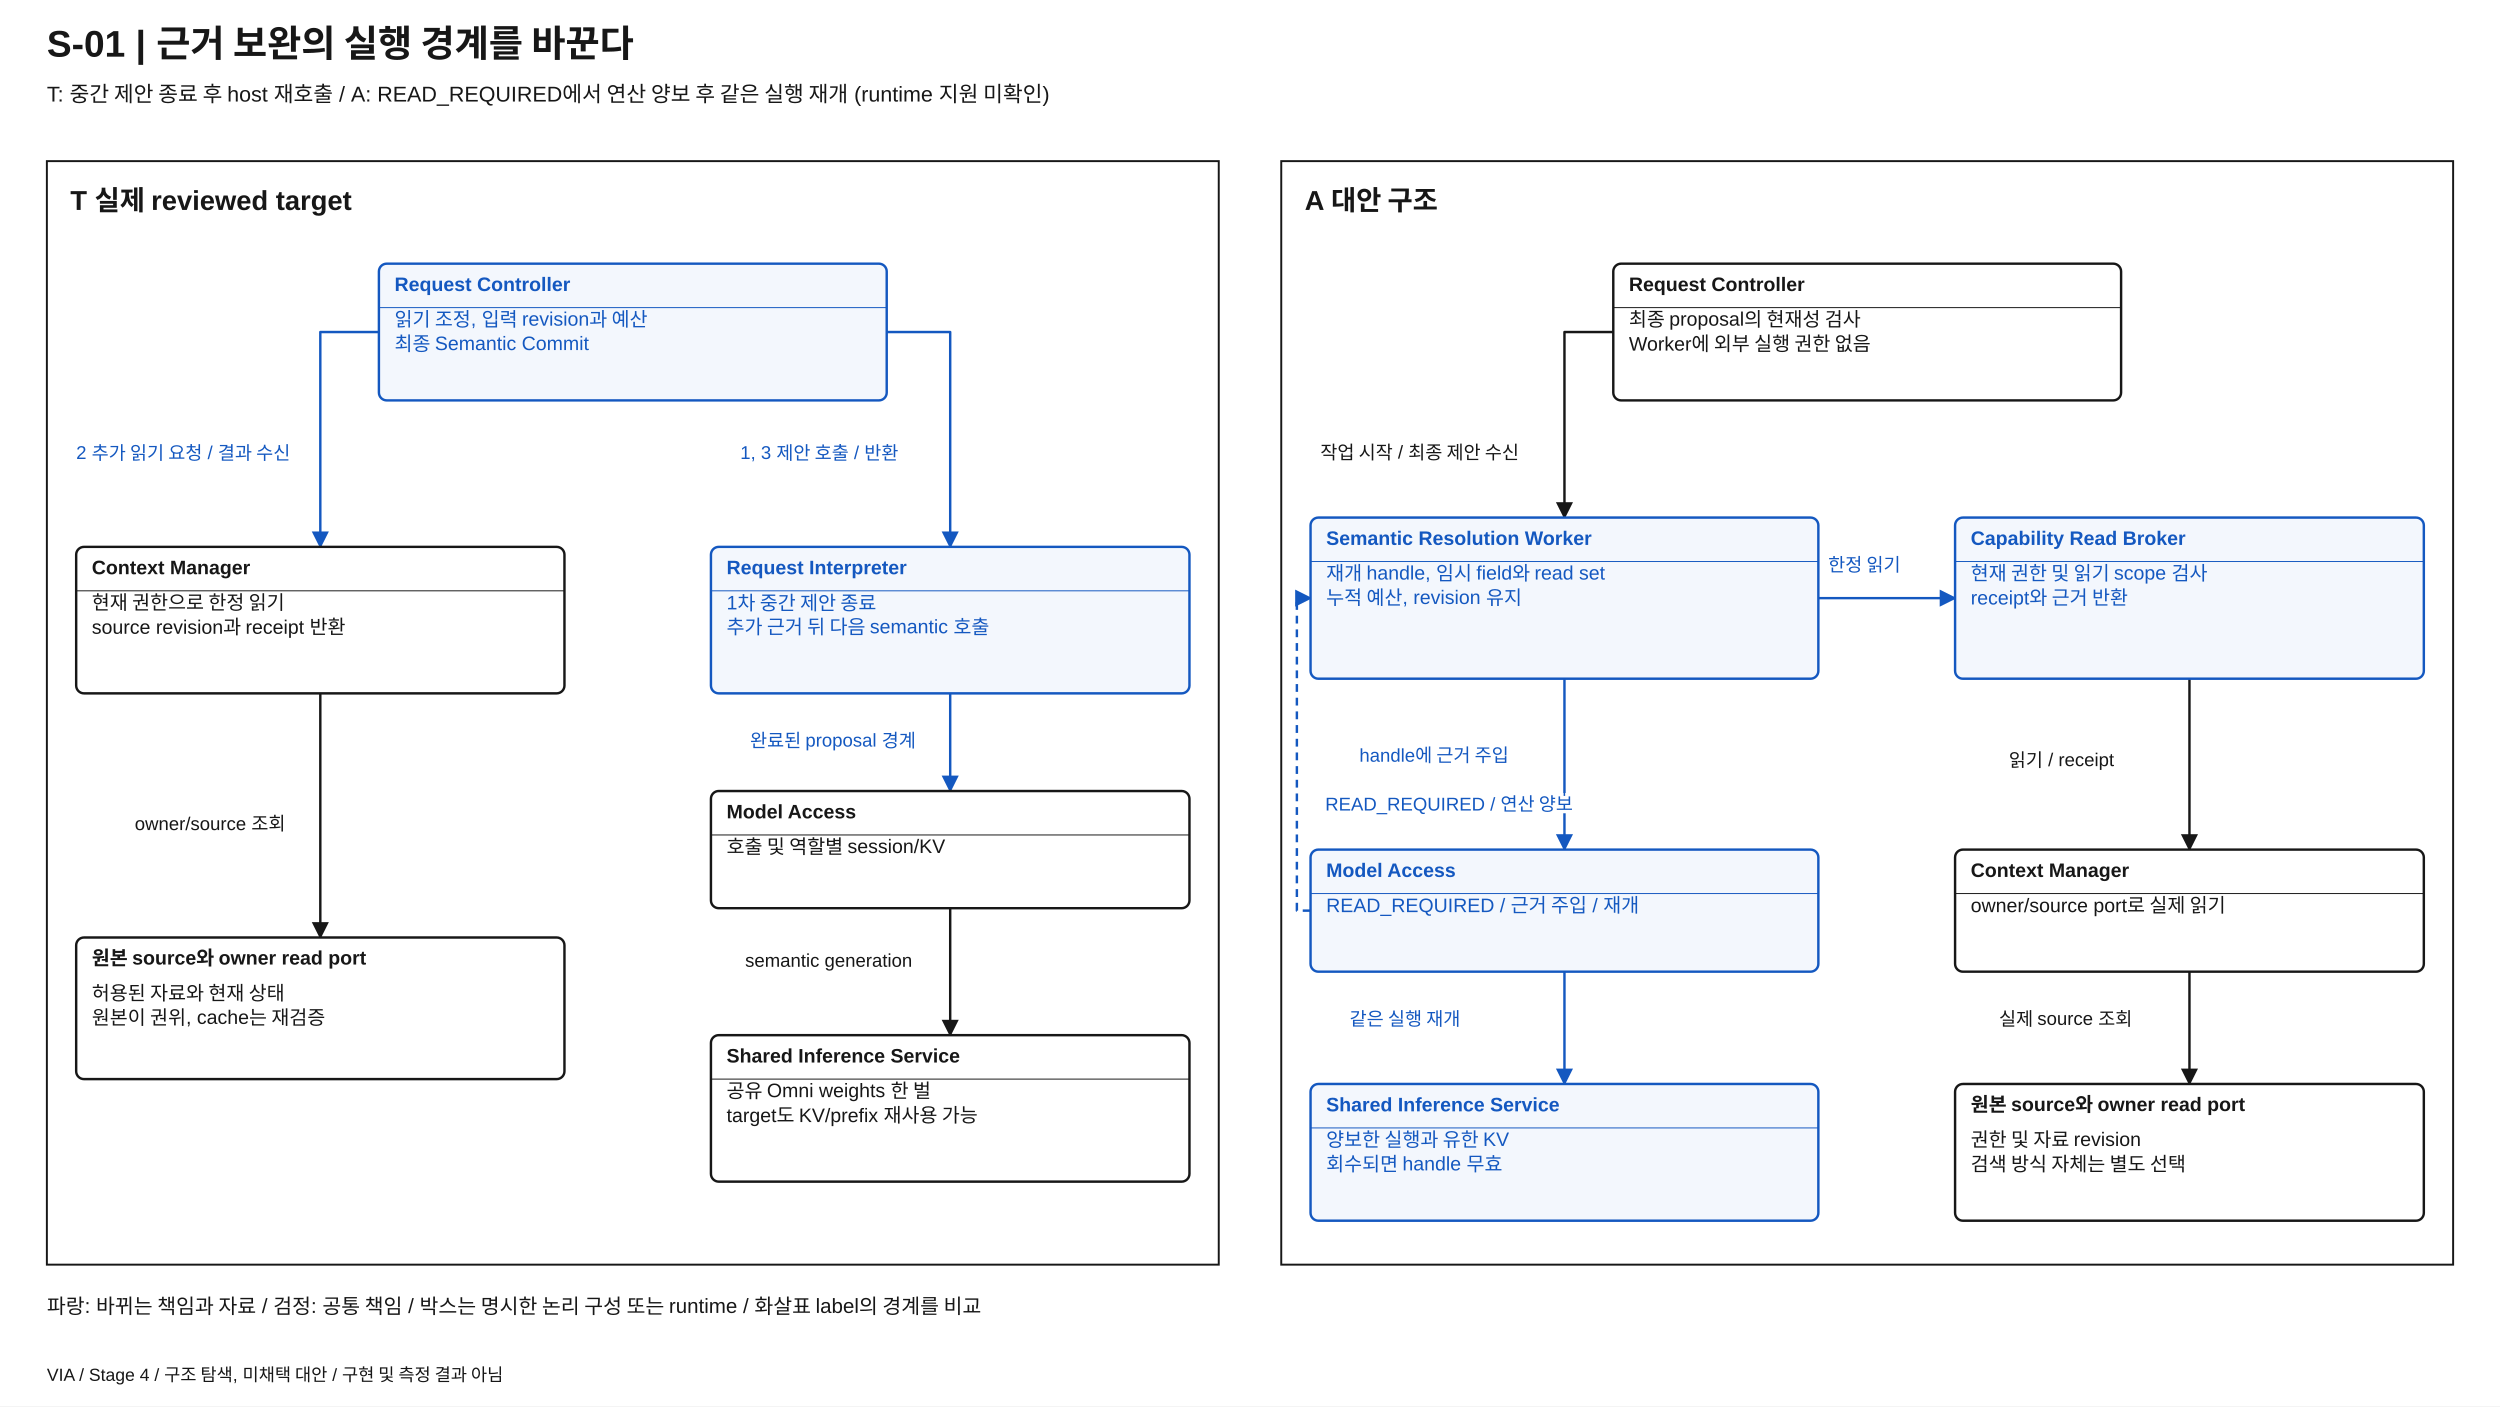
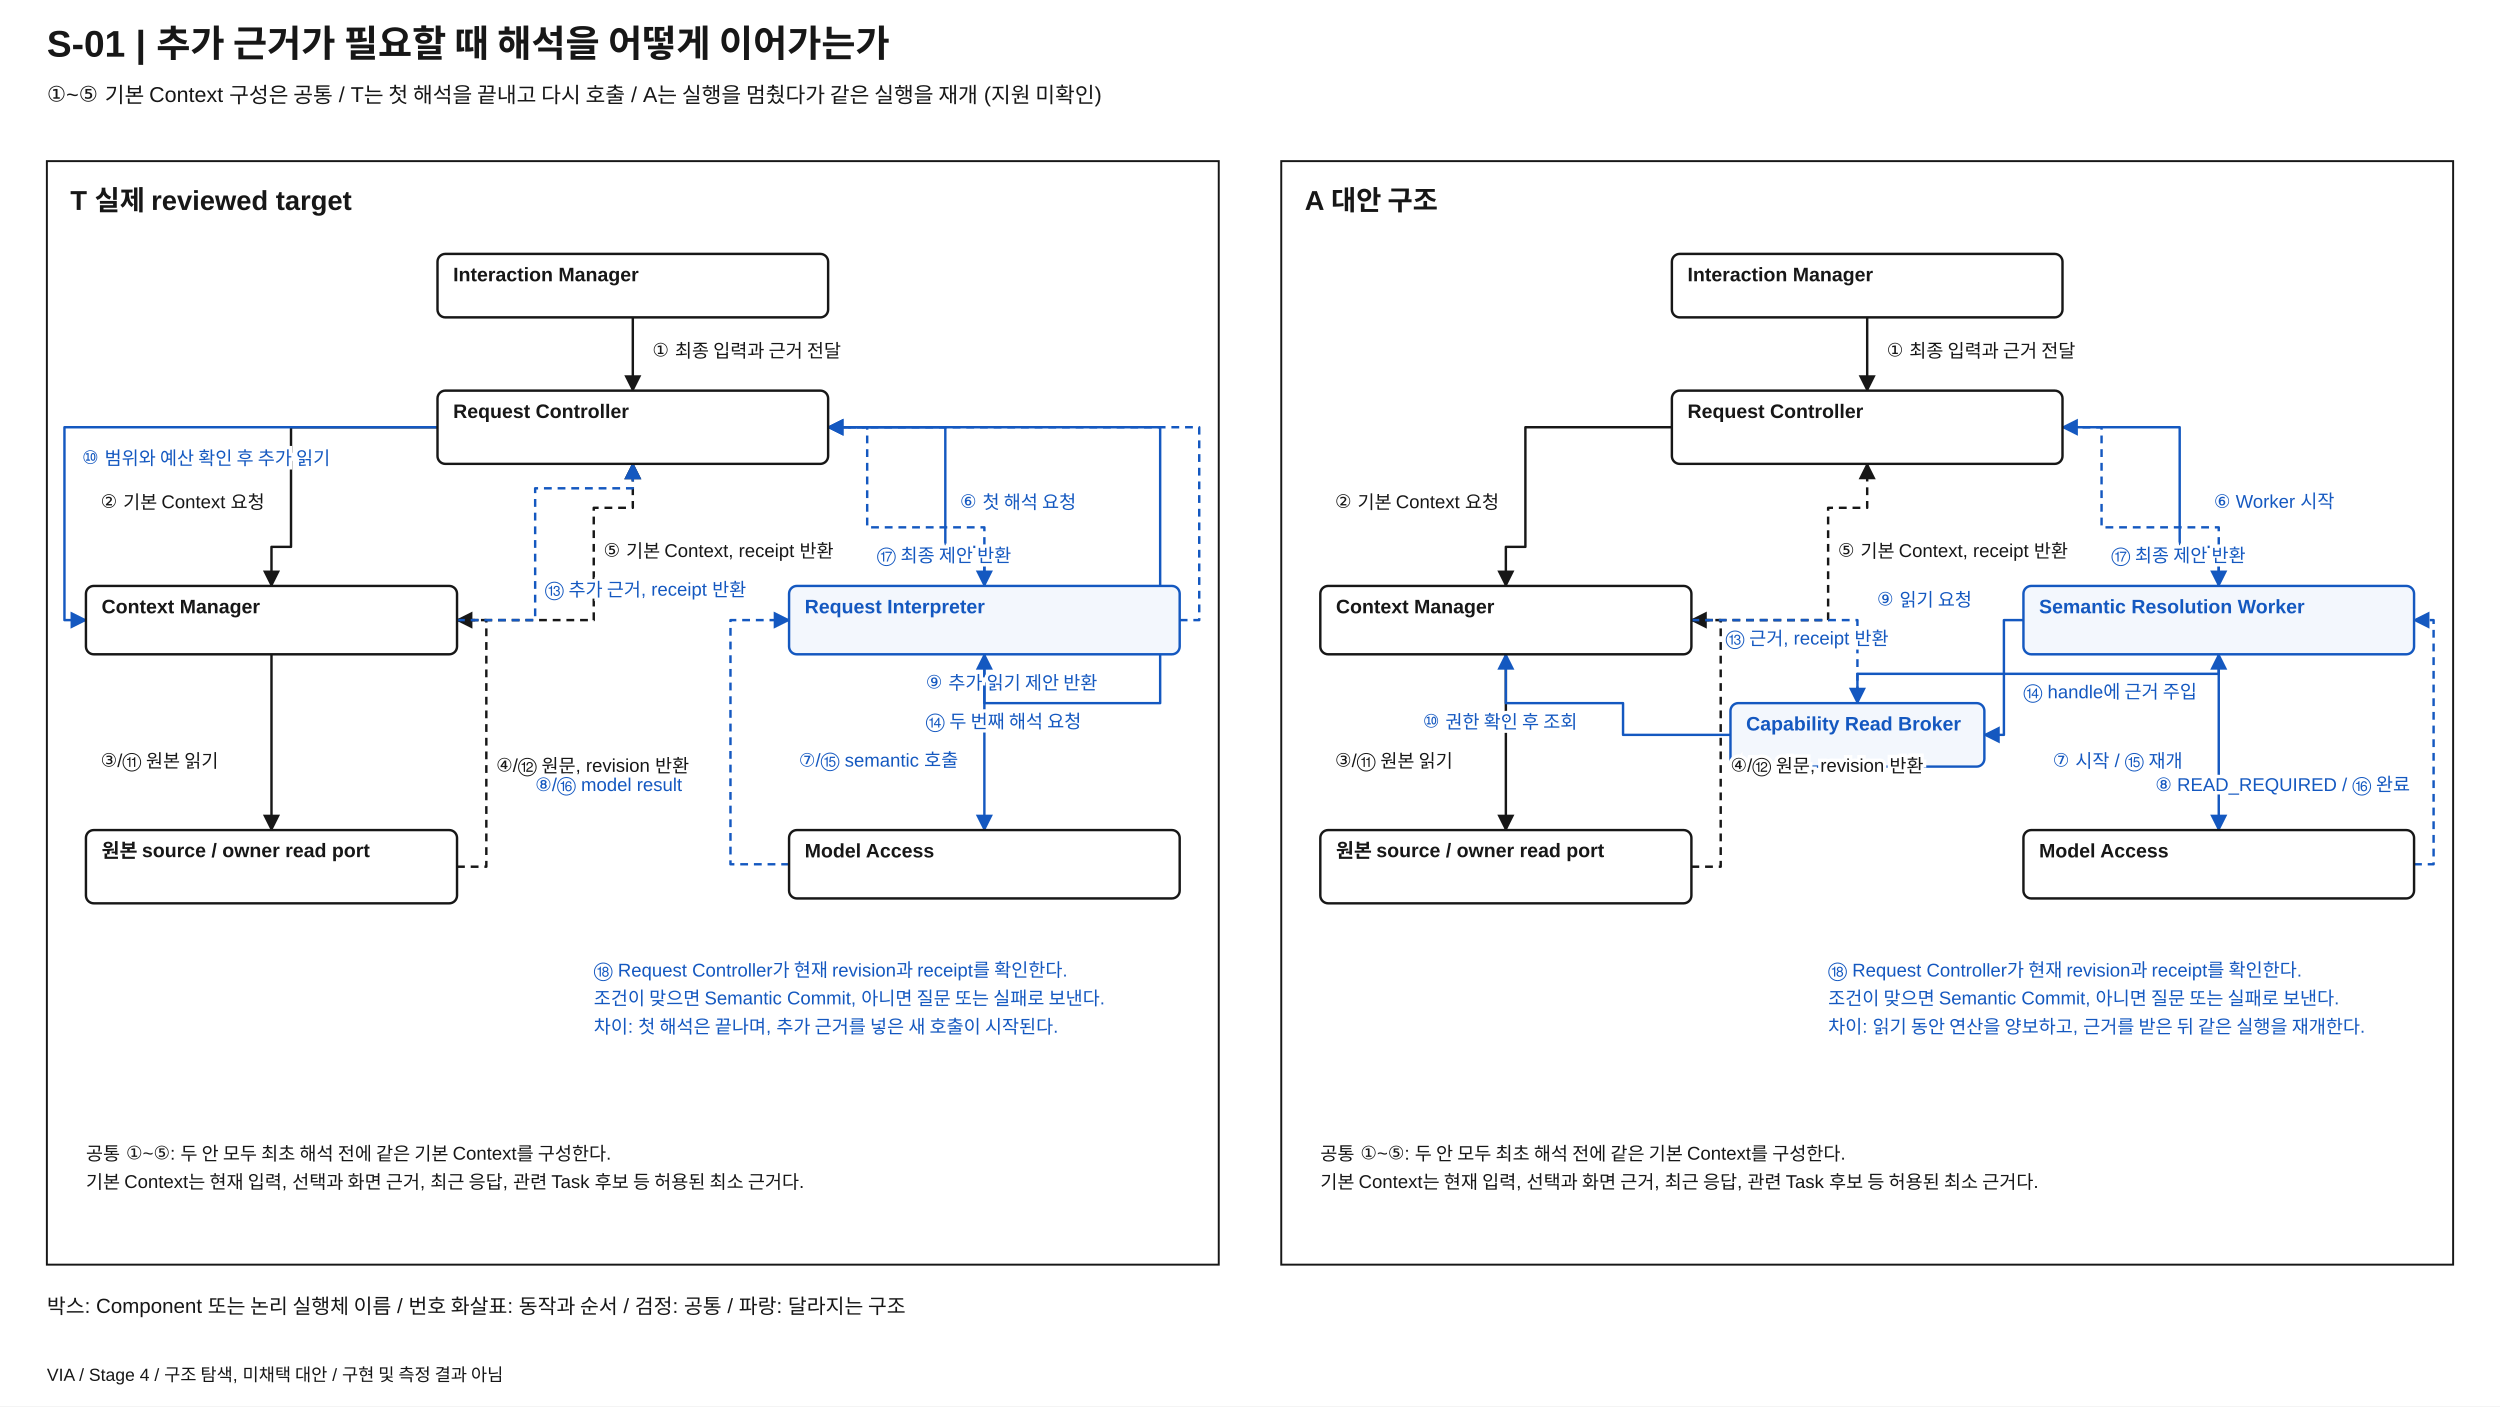
<svg xmlns="http://www.w3.org/2000/svg" width="2560" height="1440" viewBox="0 0 2560 1440" role="img" aria-labelledby="title desc">
  <defs>
    <marker id="k" viewBox="0 0 10 10" refX="9" refY="5" markerWidth="7" markerHeight="7" orient="auto">
      <path d="M0 0L10 5L0 10Z" fill="#171717" />
    </marker>
    <marker id="b" viewBox="0 0 10 10" refX="9" refY="5" markerWidth="7" markerHeight="7" orient="auto">
      <path d="M0 0L10 5L0 10Z" fill="#1458C0" />
    </marker>
  </defs>
  <rect width="2560" height="1440" fill="white" />
  <g font-family="Arial, Apple SD Gothic Neo, Malgun Gothic, sans-serif">
    <g id="panel0">
      <rect x="48" y="165" width="1200" height="1130" rx="0" fill="#FFFFFF" stroke="#171717" stroke-width="2" />
    </g>
    <g id="panel1">
      <rect x="1312" y="165" width="1200" height="1130" rx="0" fill="#FFFFFF" stroke="#171717" stroke-width="2" />
    </g>
-     <polyline id="0-edge-read" points="388,340.0 328,340 328.0,560" fill="none" stroke="#1458C0" stroke-width="2.5" stroke-linejoin="round" marker-end="url(#b)" />
-     <polyline id="0-edge-interpret" points="908,340.0 973,340 973.0,560" fill="none" stroke="#1458C0" stroke-width="2.5" stroke-linejoin="round" marker-end="url(#b)" />
-     <polyline id="0-edge-source" points="328.0,710 328.0,960" fill="none" stroke="#171717" stroke-width="2.5" stroke-linejoin="round" marker-end="url(#k)" />
-     <polyline id="0-edge-model" points="973.0,710 973.0,810" fill="none" stroke="#1458C0" stroke-width="2.5" stroke-linejoin="round" marker-end="url(#b)" />
-     <polyline id="0-edge-runtime" points="973.0,930 973.0,1060" fill="none" stroke="#171717" stroke-width="2.5" stroke-linejoin="round" marker-end="url(#k)" />
-     <polyline id="1-edge-request" points="1652,340.0 1602,340 1602.0,530" fill="none" stroke="#171717" stroke-width="2.5" stroke-linejoin="round" marker-end="url(#k)" />
-     <polyline id="1-edge-read" points="1862,612.5 2002,612.5" fill="none" stroke="#1458C0" stroke-width="2.5" stroke-linejoin="round" marker-end="url(#b)" />
-     <polyline id="1-edge-resume" points="1602.0,695 1602.0,870" fill="none" stroke="#1458C0" stroke-width="2.5" stroke-linejoin="round" marker-end="url(#b)" />
-     <polyline id="1-edge-yield" points="1342,932.5 1328,932.5 1328,612.5 1342,612.5" fill="none" stroke="#1458C0" stroke-width="2.5" stroke-linejoin="round" marker-end="url(#b)" stroke-dasharray="8 6" />
-     <polyline id="1-edge-runtime" points="1602.0,995 1602.0,1110" fill="none" stroke="#1458C0" stroke-width="2.5" stroke-linejoin="round" marker-end="url(#b)" />
-     <polyline id="1-edge-cm" points="2242.0,695 2242.0,870" fill="none" stroke="#171717" stroke-width="2.5" stroke-linejoin="round" marker-end="url(#k)" />
-     <polyline id="1-edge-source" points="2242.0,995 2242.0,1110" fill="none" stroke="#171717" stroke-width="2.5" stroke-linejoin="round" marker-end="url(#k)" />
+     <polyline id="0-edge-input" points="648.0,325 648.0,400" fill="none" stroke="#171717" stroke-width="2.5" stroke-linejoin="round" marker-end="url(#k)" />
+     <polyline id="0-edge-base-request" points="448,437.5 298,437.5 298,560 278,560 278.0,600" fill="none" stroke="#171717" stroke-width="2.5" stroke-linejoin="round" marker-end="url(#k)" />
+     <polyline id="0-edge-source-read" points="278.0,670 278.0,850" fill="none" stroke="#171717" stroke-width="2.5" stroke-linejoin="round" marker-end="url(#k)" />
+     <polyline id="0-edge-source-return" points="468,887.5 498,887.5 498,635 468,635.0" fill="none" stroke="#171717" stroke-width="2.5" stroke-linejoin="round" marker-end="url(#k)" stroke-dasharray="8 6" />
+     <polyline id="0-edge-base-return" points="468,635.0 608,635 608,520 648,520 648.0,475" fill="none" stroke="#171717" stroke-width="2.5" stroke-linejoin="round" marker-end="url(#k)" stroke-dasharray="8 6" />
+     <polyline id="1-edge-input" points="1912.0,325 1912.0,400" fill="none" stroke="#171717" stroke-width="2.5" stroke-linejoin="round" marker-end="url(#k)" />
+     <polyline id="1-edge-base-request" points="1712,437.5 1562,437.5 1562,560 1542,560 1542.0,600" fill="none" stroke="#171717" stroke-width="2.5" stroke-linejoin="round" marker-end="url(#k)" />
+     <polyline id="1-edge-source-read" points="1542.0,670 1542.0,850" fill="none" stroke="#171717" stroke-width="2.5" stroke-linejoin="round" marker-end="url(#k)" />
+     <polyline id="1-edge-source-return" points="1732,887.5 1762,887.5 1762,635 1732,635.0" fill="none" stroke="#171717" stroke-width="2.5" stroke-linejoin="round" marker-end="url(#k)" stroke-dasharray="8 6" />
+     <polyline id="1-edge-base-return" points="1732,635.0 1872,635 1872,520 1912,520 1912.0,475" fill="none" stroke="#171717" stroke-width="2.5" stroke-linejoin="round" marker-end="url(#k)" stroke-dasharray="8 6" />
+     <polyline id="0-edge-first-call" points="848,437.5 968,437.5 968,560 1008,560 1008.0,600" fill="none" stroke="#1458C0" stroke-width="2.5" stroke-linejoin="round" marker-end="url(#b)" />
+     <polyline id="0-edge-model-call" points="1008.0,670 1008.0,850" fill="none" stroke="#1458C0" stroke-width="2.5" stroke-linejoin="round" marker-end="url(#b)" />
+     <polyline id="0-edge-model-return" points="808,885.0 748,885 748,635 808,635.0" fill="none" stroke="#1458C0" stroke-width="2.5" stroke-linejoin="round" marker-end="url(#b)" stroke-dasharray="8 6" />
+     <polyline id="0-edge-intermediate" points="1208,635.0 1228,635 1228,437.5 848,437.5" fill="none" stroke="#1458C0" stroke-width="2.5" stroke-linejoin="round" marker-end="url(#b)" stroke-dasharray="8 6" />
+     <polyline id="0-edge-extra-read" points="448,437.5 66,437.5 66,635 88,635.0" fill="none" stroke="#1458C0" stroke-width="2.5" stroke-linejoin="round" marker-end="url(#b)" />
+     <polyline id="0-edge-extra-return" points="468,635.0 548,635 548,500 648,500 648.0,475" fill="none" stroke="#1458C0" stroke-width="2.5" stroke-linejoin="round" marker-end="url(#b)" stroke-dasharray="8 6" />
+     <polyline id="0-edge-second-call" points="848,437.5 1188,437.5 1188,720 1008,720 1008.0,670" fill="none" stroke="#1458C0" stroke-width="2.5" stroke-linejoin="round" marker-end="url(#b)" />
+     <polyline id="0-edge-final" points="1008.0,600 1008,540 888,540 888,437.5 848,437.5" fill="none" stroke="#1458C0" stroke-width="2.5" stroke-linejoin="round" marker-end="url(#b)" stroke-dasharray="8 6" />
+     <polyline id="1-edge-start" points="2112,437.5 2232,437.5 2232,560 2272,560 2272.0,600" fill="none" stroke="#1458C0" stroke-width="2.5" stroke-linejoin="round" marker-end="url(#b)" />
+     <polyline id="1-edge-model-call" points="2272.0,670 2272.0,850" fill="none" stroke="#1458C0" stroke-width="2.5" stroke-linejoin="round" marker-end="url(#b)" />
+     <polyline id="1-edge-model-return" points="2472,885.0 2492,885 2492,635 2472,635.0" fill="none" stroke="#1458C0" stroke-width="2.5" stroke-linejoin="round" marker-end="url(#b)" stroke-dasharray="8 6" />
+     <polyline id="1-edge-read-request" points="2072,635.0 2052,635 2052,752.5 2032,752.5" fill="none" stroke="#1458C0" stroke-width="2.5" stroke-linejoin="round" marker-end="url(#b)" />
+     <polyline id="1-edge-broker-request" points="1772,752.5 1662,752.5 1662,720 1542,720 1542.0,670" fill="none" stroke="#1458C0" stroke-width="2.5" stroke-linejoin="round" marker-end="url(#b)" />
+     <polyline id="1-edge-broker-return" points="1732,635.0 1902,635 1902.0,720" fill="none" stroke="#1458C0" stroke-width="2.5" stroke-linejoin="round" marker-end="url(#b)" stroke-dasharray="8 6" />
+     <polyline id="1-edge-resume" points="1902.0,720 1902,690 2272,690 2272.0,670" fill="none" stroke="#1458C0" stroke-width="2.5" stroke-linejoin="round" marker-end="url(#b)" />
+     <polyline id="1-edge-final" points="2272.0,600 2272,540 2152,540 2152,437.5 2112,437.5" fill="none" stroke="#1458C0" stroke-width="2.5" stroke-linejoin="round" marker-end="url(#b)" stroke-dasharray="8 6" />
+     <g id="0-im">
+       <rect x="448" y="260" width="400" height="65" rx="8" fill="#FFFFFF" stroke="#171717" stroke-width="2.5" />
+       <text x="464" y="288" font-size="20" font-weight="700" fill="#171717">Interaction Manager</text>
+     </g>
    <g id="0-rc">
-       <rect x="388" y="270" width="520" height="140" rx="8" fill="#F3F7FD" stroke="#1458C0" stroke-width="2.5" />
-       <text x="404" y="298" font-size="20" font-weight="700" fill="#1458C0">Request Controller</text>
-       <path d="M388 315H908" stroke="#1458C0" fill="none" />
-       <text x="404" y="334" font-size="20" fill="#1458C0">읽기 조정, 입력 revision과 예산</text>
-       <text x="404" y="359" font-size="20" fill="#1458C0">최종 Semantic Commit</text>
+       <rect x="448" y="400" width="400" height="75" rx="8" fill="#FFFFFF" stroke="#171717" stroke-width="2.5" />
+       <text x="464" y="428" font-size="20" font-weight="700" fill="#171717">Request Controller</text>
    </g>
    <g id="0-cm">
-       <rect x="78" y="560" width="500" height="150" rx="8" fill="#FFFFFF" stroke="#171717" stroke-width="2.5" />
-       <text x="94" y="588" font-size="20" font-weight="700" fill="#171717">Context Manager</text>
-       <path d="M78 605H578" stroke="#171717" fill="none" />
-       <text x="94" y="624" font-size="20" fill="#171717">현재 권한으로 한정 읽기</text>
-       <text x="94" y="649" font-size="20" fill="#171717">source revision과 receipt 반환</text>
-     </g>
-     <g id="0-ri">
-       <rect x="728" y="560" width="490" height="150" rx="8" fill="#F3F7FD" stroke="#1458C0" stroke-width="2.5" />
-       <text x="744" y="588" font-size="20" font-weight="700" fill="#1458C0">Request Interpreter</text>
-       <path d="M728 605H1218" stroke="#1458C0" fill="none" />
-       <text x="744" y="624" font-size="20" fill="#1458C0">1차 중간 제안 종료</text>
-       <text x="744" y="649" font-size="20" fill="#1458C0">추가 근거 뒤 다음 semantic 호출</text>
+       <rect x="88" y="600" width="380" height="70" rx="8" fill="#FFFFFF" stroke="#171717" stroke-width="2.5" />
+       <text x="104" y="628" font-size="20" font-weight="700" fill="#171717">Context Manager</text>
    </g>
    <g id="0-src">
-       <rect x="78" y="960" width="500" height="145" rx="8" fill="#FFFFFF" stroke="#171717" stroke-width="2.5" />
-       <text x="94" y="988" font-size="20" font-weight="700" fill="#171717">원본 source와 owner read port</text>
-       <text x="94" y="1024" font-size="20" fill="#171717">허용된 자료와 현재 상태</text>
-       <text x="94" y="1049" font-size="20" fill="#171717">원본이 권위, cache는 재검증</text>
+       <rect x="88" y="850" width="380" height="75" rx="8" fill="#FFFFFF" stroke="#171717" stroke-width="2.5" />
+       <text x="104" y="878" font-size="20" font-weight="700" fill="#171717">원본 source / owner read port</text>
    </g>
    <g id="0-ma">
-       <rect x="728" y="810" width="490" height="120" rx="8" fill="#FFFFFF" stroke="#171717" stroke-width="2.5" />
-       <text x="744" y="838" font-size="20" font-weight="700" fill="#171717">Model Access</text>
-       <path d="M728 855H1218" stroke="#171717" fill="none" />
-       <text x="744" y="874" font-size="20" fill="#171717">호출 및 역할별 session/KV</text>
+       <rect x="808" y="850" width="400" height="70" rx="8" fill="#FFFFFF" stroke="#171717" stroke-width="2.5" />
+       <text x="824" y="878" font-size="20" font-weight="700" fill="#171717">Model Access</text>
    </g>
-     <g id="0-rt">
-       <rect x="728" y="1060" width="490" height="150" rx="8" fill="#FFFFFF" stroke="#171717" stroke-width="2.5" />
-       <text x="744" y="1088" font-size="20" font-weight="700" fill="#171717">Shared Inference Service</text>
-       <path d="M728 1105H1218" stroke="#171717" fill="none" />
-       <text x="744" y="1124" font-size="20" fill="#171717">공유 Omni weights 한 벌</text>
-       <text x="744" y="1149" font-size="20" fill="#171717">target도 KV/prefix 재사용 가능</text>
+     <g id="1-im">
+       <rect x="1712" y="260" width="400" height="65" rx="8" fill="#FFFFFF" stroke="#171717" stroke-width="2.5" />
+       <text x="1728" y="288" font-size="20" font-weight="700" fill="#171717">Interaction Manager</text>
    </g>
    <g id="1-rc">
-       <rect x="1652" y="270" width="520" height="140" rx="8" fill="#FFFFFF" stroke="#171717" stroke-width="2.5" />
-       <text x="1668" y="298" font-size="20" font-weight="700" fill="#171717">Request Controller</text>
-       <path d="M1652 315H2172" stroke="#171717" fill="none" />
-       <text x="1668" y="334" font-size="20" fill="#171717">최종 proposal의 현재성 검사</text>
-       <text x="1668" y="359" font-size="20" fill="#171717">Worker에 외부 실행 권한 없음</text>
+       <rect x="1712" y="400" width="400" height="75" rx="8" fill="#FFFFFF" stroke="#171717" stroke-width="2.5" />
+       <text x="1728" y="428" font-size="20" font-weight="700" fill="#171717">Request Controller</text>
    </g>
-     <g id="1-worker">
-       <rect x="1342" y="530" width="520" height="165" rx="8" fill="#F3F7FD" stroke="#1458C0" stroke-width="2.5" />
-       <text x="1358" y="558" font-size="20" font-weight="700" fill="#1458C0">Semantic Resolution Worker</text>
-       <path d="M1342 575H1862" stroke="#1458C0" fill="none" />
-       <text x="1358" y="594" font-size="20" fill="#1458C0">재개 handle, 임시 field와 read set</text>
-       <text x="1358" y="619" font-size="20" fill="#1458C0">누적 예산, revision 유지</text>
+     <g id="1-cm">
+       <rect x="1352" y="600" width="380" height="70" rx="8" fill="#FFFFFF" stroke="#171717" stroke-width="2.5" />
+       <text x="1368" y="628" font-size="20" font-weight="700" fill="#171717">Context Manager</text>
+     </g>
+     <g id="1-src">
+       <rect x="1352" y="850" width="380" height="75" rx="8" fill="#FFFFFF" stroke="#171717" stroke-width="2.5" />
+       <text x="1368" y="878" font-size="20" font-weight="700" fill="#171717">원본 source / owner read port</text>
+     </g>
+     <g id="1-ma">
+       <rect x="2072" y="850" width="400" height="70" rx="8" fill="#FFFFFF" stroke="#171717" stroke-width="2.5" />
+       <text x="2088" y="878" font-size="20" font-weight="700" fill="#171717">Model Access</text>
+     </g>
+     <g id="0-executor">
+       <rect x="808" y="600" width="400" height="70" rx="8" fill="#F3F7FD" stroke="#1458C0" stroke-width="2.5" />
+       <text x="824" y="628" font-size="20" font-weight="700" fill="#1458C0">Request Interpreter</text>
+     </g>
+     <g id="1-executor">
+       <rect x="2072" y="600" width="400" height="70" rx="8" fill="#F3F7FD" stroke="#1458C0" stroke-width="2.5" />
+       <text x="2088" y="628" font-size="20" font-weight="700" fill="#1458C0">Semantic Resolution Worker</text>
    </g>
    <g id="1-broker">
-       <rect x="2002" y="530" width="480" height="165" rx="8" fill="#F3F7FD" stroke="#1458C0" stroke-width="2.5" />
-       <text x="2018" y="558" font-size="20" font-weight="700" fill="#1458C0">Capability Read Broker</text>
-       <path d="M2002 575H2482" stroke="#1458C0" fill="none" />
-       <text x="2018" y="594" font-size="20" fill="#1458C0">현재 권한 및 읽기 scope 검사</text>
-       <text x="2018" y="619" font-size="20" fill="#1458C0">receipt와 근거 반환</text>
+       <rect x="1772" y="720" width="260" height="65" rx="8" fill="#F3F7FD" stroke="#1458C0" stroke-width="2.5" />
+       <text x="1788" y="748" font-size="20" font-weight="700" fill="#1458C0">Capability Read Broker</text>
    </g>
-     <g id="1-ma">
-       <rect x="1342" y="870" width="520" height="125" rx="8" fill="#F3F7FD" stroke="#1458C0" stroke-width="2.5" />
-       <text x="1358" y="898" font-size="20" font-weight="700" fill="#1458C0">Model Access</text>
-       <path d="M1342 915H1862" stroke="#1458C0" fill="none" />
-       <text x="1358" y="934" font-size="20" fill="#1458C0">READ_REQUIRED / 근거 주입 / 재개</text>
-     </g>
-     <g id="1-cm">
-       <rect x="2002" y="870" width="480" height="125" rx="8" fill="#FFFFFF" stroke="#171717" stroke-width="2.5" />
-       <text x="2018" y="898" font-size="20" font-weight="700" fill="#171717">Context Manager</text>
-       <path d="M2002 915H2482" stroke="#171717" fill="none" />
-       <text x="2018" y="934" font-size="20" fill="#171717">owner/source port로 실제 읽기</text>
-     </g>
-     <g id="1-rt">
-       <rect x="1342" y="1110" width="520" height="140" rx="8" fill="#F3F7FD" stroke="#1458C0" stroke-width="2.5" />
-       <text x="1358" y="1138" font-size="20" font-weight="700" fill="#1458C0">Shared Inference Service</text>
-       <path d="M1342 1155H1862" stroke="#1458C0" fill="none" />
-       <text x="1358" y="1174" font-size="20" fill="#1458C0">양보한 실행과 유한 KV</text>
-       <text x="1358" y="1199" font-size="20" fill="#1458C0">회수되면 handle 무효</text>
-     </g>
-     <g id="1-src">
-       <rect x="2002" y="1110" width="480" height="140" rx="8" fill="#FFFFFF" stroke="#171717" stroke-width="2.5" />
-       <text x="2018" y="1138" font-size="20" font-weight="700" fill="#171717">원본 source와 owner read port</text>
-       <text x="2018" y="1174" font-size="20" fill="#171717">권한 및 자료 revision</text>
-       <text x="2018" y="1199" font-size="20" fill="#171717">검색 방식 자체는 별도 선택</text>
-     </g>
-     <text x="78" y="470" font-size="19" fill="#1458C0" stroke="white" stroke-width="7" paint-order="stroke">2  추가 읽기 요청 / 결과 수신</text>
-     <text x="758" y="470" font-size="19" fill="#1458C0" stroke="white" stroke-width="7" paint-order="stroke">1, 3  제안 호출 / 반환</text>
-     <text x="138" y="850" font-size="19" fill="#171717" stroke="white" stroke-width="7" paint-order="stroke">owner/source 조회</text>
-     <text x="768" y="765" font-size="19" fill="#1458C0" stroke="white" stroke-width="7" paint-order="stroke">완료된 proposal 경계</text>
-     <text x="763" y="990" font-size="19" fill="#171717" stroke="white" stroke-width="7" paint-order="stroke">semantic generation</text>
-     <text x="1352" y="470" font-size="19" fill="#171717" stroke="white" stroke-width="7" paint-order="stroke">작업 시작 / 최종 제안 수신</text>
-     <text x="1872" y="585" font-size="19" fill="#1458C0" stroke="white" stroke-width="7" paint-order="stroke">한정 읽기</text>
-     <text x="1392" y="780" font-size="19" fill="#1458C0" stroke="white" stroke-width="7" paint-order="stroke">handle에 근거 주입</text>
-     <text x="1357" y="830" font-size="19" fill="#1458C0" stroke="white" stroke-width="7" paint-order="stroke">READ_REQUIRED / 연산 양보</text>
-     <text x="1382" y="1050" font-size="19" fill="#1458C0" stroke="white" stroke-width="7" paint-order="stroke">같은 실행 재개</text>
-     <text x="2057" y="785" font-size="19" fill="#171717" stroke="white" stroke-width="7" paint-order="stroke">읽기 / receipt</text>
-     <text x="2047" y="1050" font-size="19" fill="#171717" stroke="white" stroke-width="7" paint-order="stroke">실제 source 조회</text>
-     <text x="48" y="58" font-size="38" font-weight="700" fill="#171717">S-01  |  근거 보완의 실행 경계를 바꾼다</text>
-     <text x="48" y="104" font-size="22" font-weight="400" fill="#171717">T: 중간 제안 종료 후 host 재호출 / A: READ_REQUIRED에서 연산 양보 후 같은 실행 재개 (runtime 지원 미확인)</text>
+     <text x="668" y="365" font-size="19" fill="#171717" stroke="white" stroke-width="7" paint-order="stroke">① 최종 입력과 근거 전달</text>
+     <text x="103" y="520" font-size="19" fill="#171717" stroke="white" stroke-width="7" paint-order="stroke">② 기본 Context 요청</text>
+     <text x="103" y="785" font-size="19" fill="#171717" stroke="white" stroke-width="7" paint-order="stroke">③/⑪ 원본 읽기</text>
+     <text x="508" y="790" font-size="19" fill="#171717" stroke="white" stroke-width="7" paint-order="stroke">④/⑫ 원문, revision 반환</text>
+     <text x="618" y="570" font-size="19" fill="#171717" stroke="white" stroke-width="7" paint-order="stroke">⑤ 기본 Context, receipt 반환</text>
+     <text x="1932" y="365" font-size="19" fill="#171717" stroke="white" stroke-width="7" paint-order="stroke">① 최종 입력과 근거 전달</text>
+     <text x="1367" y="520" font-size="19" fill="#171717" stroke="white" stroke-width="7" paint-order="stroke">② 기본 Context 요청</text>
+     <text x="1367" y="785" font-size="19" fill="#171717" stroke="white" stroke-width="7" paint-order="stroke">③/⑪ 원본 읽기</text>
+     <text x="1772" y="790" font-size="19" fill="#171717" stroke="white" stroke-width="7" paint-order="stroke">④/⑫ 원문, revision 반환</text>
+     <text x="1882" y="570" font-size="19" fill="#171717" stroke="white" stroke-width="7" paint-order="stroke">⑤ 기본 Context, receipt 반환</text>
+     <text x="983" y="520" font-size="19" fill="#1458C0" stroke="white" stroke-width="7" paint-order="stroke">⑥ 첫 해석 요청</text>
+     <text x="818" y="785" font-size="19" fill="#1458C0" stroke="white" stroke-width="7" paint-order="stroke">⑦/⑮ semantic 호출</text>
+     <text x="548" y="810" font-size="19" fill="#1458C0" stroke="white" stroke-width="7" paint-order="stroke">⑧/⑯ model result</text>
+     <text x="948" y="705" font-size="19" fill="#1458C0" stroke="white" stroke-width="7" paint-order="stroke">⑨ 추가 읽기 제안 반환</text>
+     <text x="84" y="475" font-size="19" fill="#1458C0" stroke="white" stroke-width="7" paint-order="stroke">⑩ 범위와 예산 확인 후 추가 읽기</text>
+     <text x="558" y="610" font-size="19" fill="#1458C0" stroke="white" stroke-width="7" paint-order="stroke">⑬ 추가 근거, receipt 반환</text>
+     <text x="948" y="745" font-size="19" fill="#1458C0" stroke="white" stroke-width="7" paint-order="stroke">⑭ 두 번째 해석 요청</text>
+     <text x="898" y="575" font-size="19" fill="#1458C0" stroke="white" stroke-width="7" paint-order="stroke">⑰ 최종 제안 반환</text>
+     <text x="2267" y="520" font-size="19" fill="#1458C0" stroke="white" stroke-width="7" paint-order="stroke">⑥ Worker 시작</text>
+     <text x="2102" y="785" font-size="19" fill="#1458C0" stroke="white" stroke-width="7" paint-order="stroke">⑦ 시작 / ⑮ 재개</text>
+     <text x="2207" y="810" font-size="19" fill="#1458C0" stroke="white" stroke-width="7" paint-order="stroke">⑧ READ_REQUIRED / ⑯ 완료</text>
+     <text x="1922" y="620" font-size="19" fill="#1458C0" stroke="white" stroke-width="7" paint-order="stroke">⑨ 읽기 요청</text>
+     <text x="1457" y="745" font-size="19" fill="#1458C0" stroke="white" stroke-width="7" paint-order="stroke">⑩ 권한 확인 후 조회</text>
+     <text x="1767" y="660" font-size="19" fill="#1458C0" stroke="white" stroke-width="7" paint-order="stroke">⑬ 근거, receipt 반환</text>
+     <text x="2072" y="715" font-size="19" fill="#1458C0" stroke="white" stroke-width="7" paint-order="stroke">⑭ handle에 근거 주입</text>
+     <text x="2162" y="575" font-size="19" fill="#1458C0" stroke="white" stroke-width="7" paint-order="stroke">⑰ 최종 제안 반환</text>
+     <text x="48" y="58" font-size="38" font-weight="700" fill="#171717">S-01  |  추가 근거가 필요할 때 해석을 어떻게 이어가는가</text>
+     <text x="48" y="104" font-size="22" font-weight="400" fill="#171717">①~⑤ 기본 Context 구성은 공통 / T는 첫 해석을 끝내고 다시 호출 / A는 실행을 멈췄다가 같은 실행을 재개 (지원 미확인)</text>
    <text x="48" y="1414" font-size="18" font-weight="400" fill="#171717">VIA / Stage 4 / 구조 탐색, 미채택 대안 / 구현 및 측정 결과 아님</text>
    <text x="72" y="215" font-size="28" font-weight="700" fill="#171717">T  실제 reviewed target</text>
    <text x="1336" y="215" font-size="28" font-weight="700" fill="#171717">A  대안 구조</text>
-     <text x="48" y="1345" font-size="21" font-weight="400" fill="#171717">파랑: 바뀌는 책임과 자료 / 검정: 공통 책임 / 박스는 명시한 논리 구성 또는 runtime / 화살표 label의 경계를 비교</text>
+     <text x="48" y="1345" font-size="21" font-weight="400" fill="#171717">박스: Component 또는 논리 실행체 이름 / 번호 화살표: 동작과 순서 / 검정: 공통 / 파랑: 달라지는 구조</text>
+     <text x="88" y="1188" font-size="19" font-weight="400" fill="#171717">공통 ①~⑤: 두 안 모두 최초 해석 전에 같은 기본 Context를 구성한다.</text>
+     <text x="88" y="1217" font-size="19" font-weight="400" fill="#171717">기본 Context는 현재 입력, 선택과 화면 근거, 최근 응답, 관련 Task 후보 등 허용된 최소 근거다.</text>
+     <text x="1352" y="1188" font-size="19" font-weight="400" fill="#171717">공통 ①~⑤: 두 안 모두 최초 해석 전에 같은 기본 Context를 구성한다.</text>
+     <text x="1352" y="1217" font-size="19" font-weight="400" fill="#171717">기본 Context는 현재 입력, 선택과 화면 근거, 최근 응답, 관련 Task 후보 등 허용된 최소 근거다.</text>
+     <text x="608" y="1000" font-size="19" font-weight="400" fill="#1458C0">⑱ Request Controller가 현재 revision과 receipt를 확인한다.</text>
+     <text x="608" y="1029" font-size="19" font-weight="400" fill="#1458C0">조건이 맞으면 Semantic Commit, 아니면 질문 또는 실패로 보낸다.</text>
+     <text x="608" y="1058" font-size="19" font-weight="400" fill="#1458C0">차이: 첫 해석은 끝나며, 추가 근거를 넣은 새 호출이 시작된다.</text>
+     <text x="1872" y="1000" font-size="19" font-weight="400" fill="#1458C0">⑱ Request Controller가 현재 revision과 receipt를 확인한다.</text>
+     <text x="1872" y="1029" font-size="19" font-weight="400" fill="#1458C0">조건이 맞으면 Semantic Commit, 아니면 질문 또는 실패로 보낸다.</text>
+     <text x="1872" y="1058" font-size="19" font-weight="400" fill="#1458C0">차이: 읽기 동안 연산을 양보하고, 근거를 받은 뒤 같은 실행을 재개한다.</text>
  </g>
</svg>
